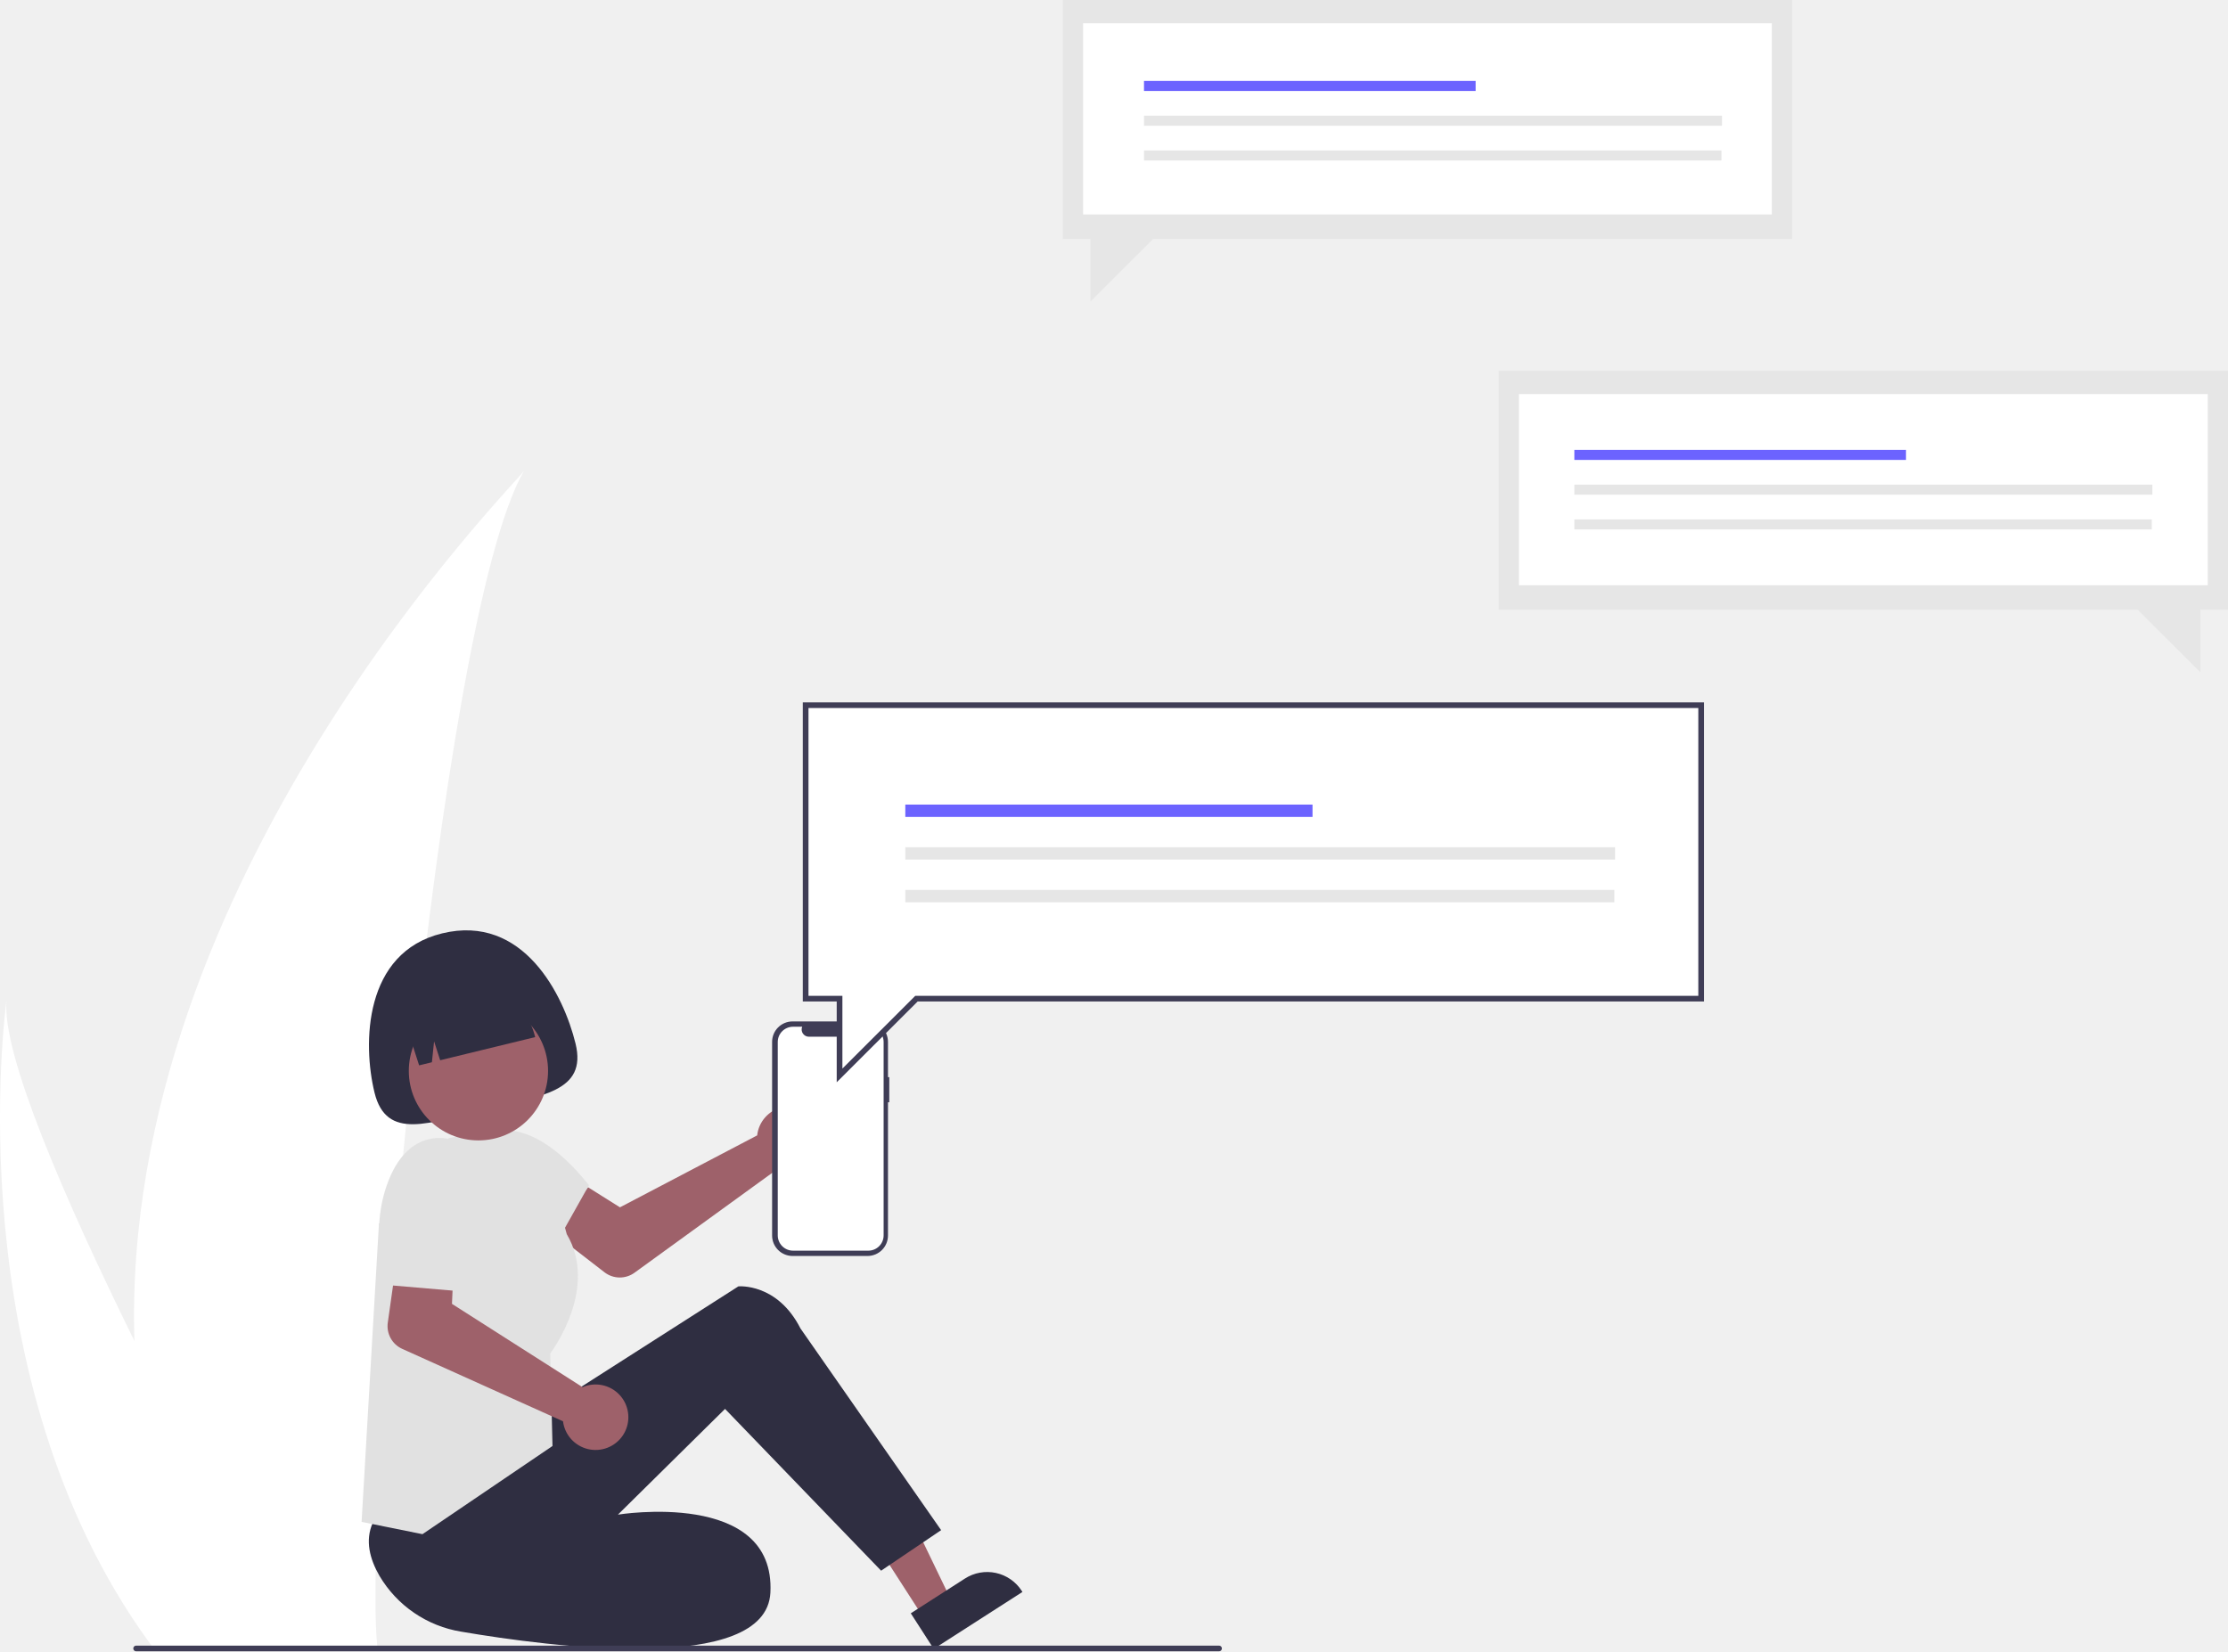
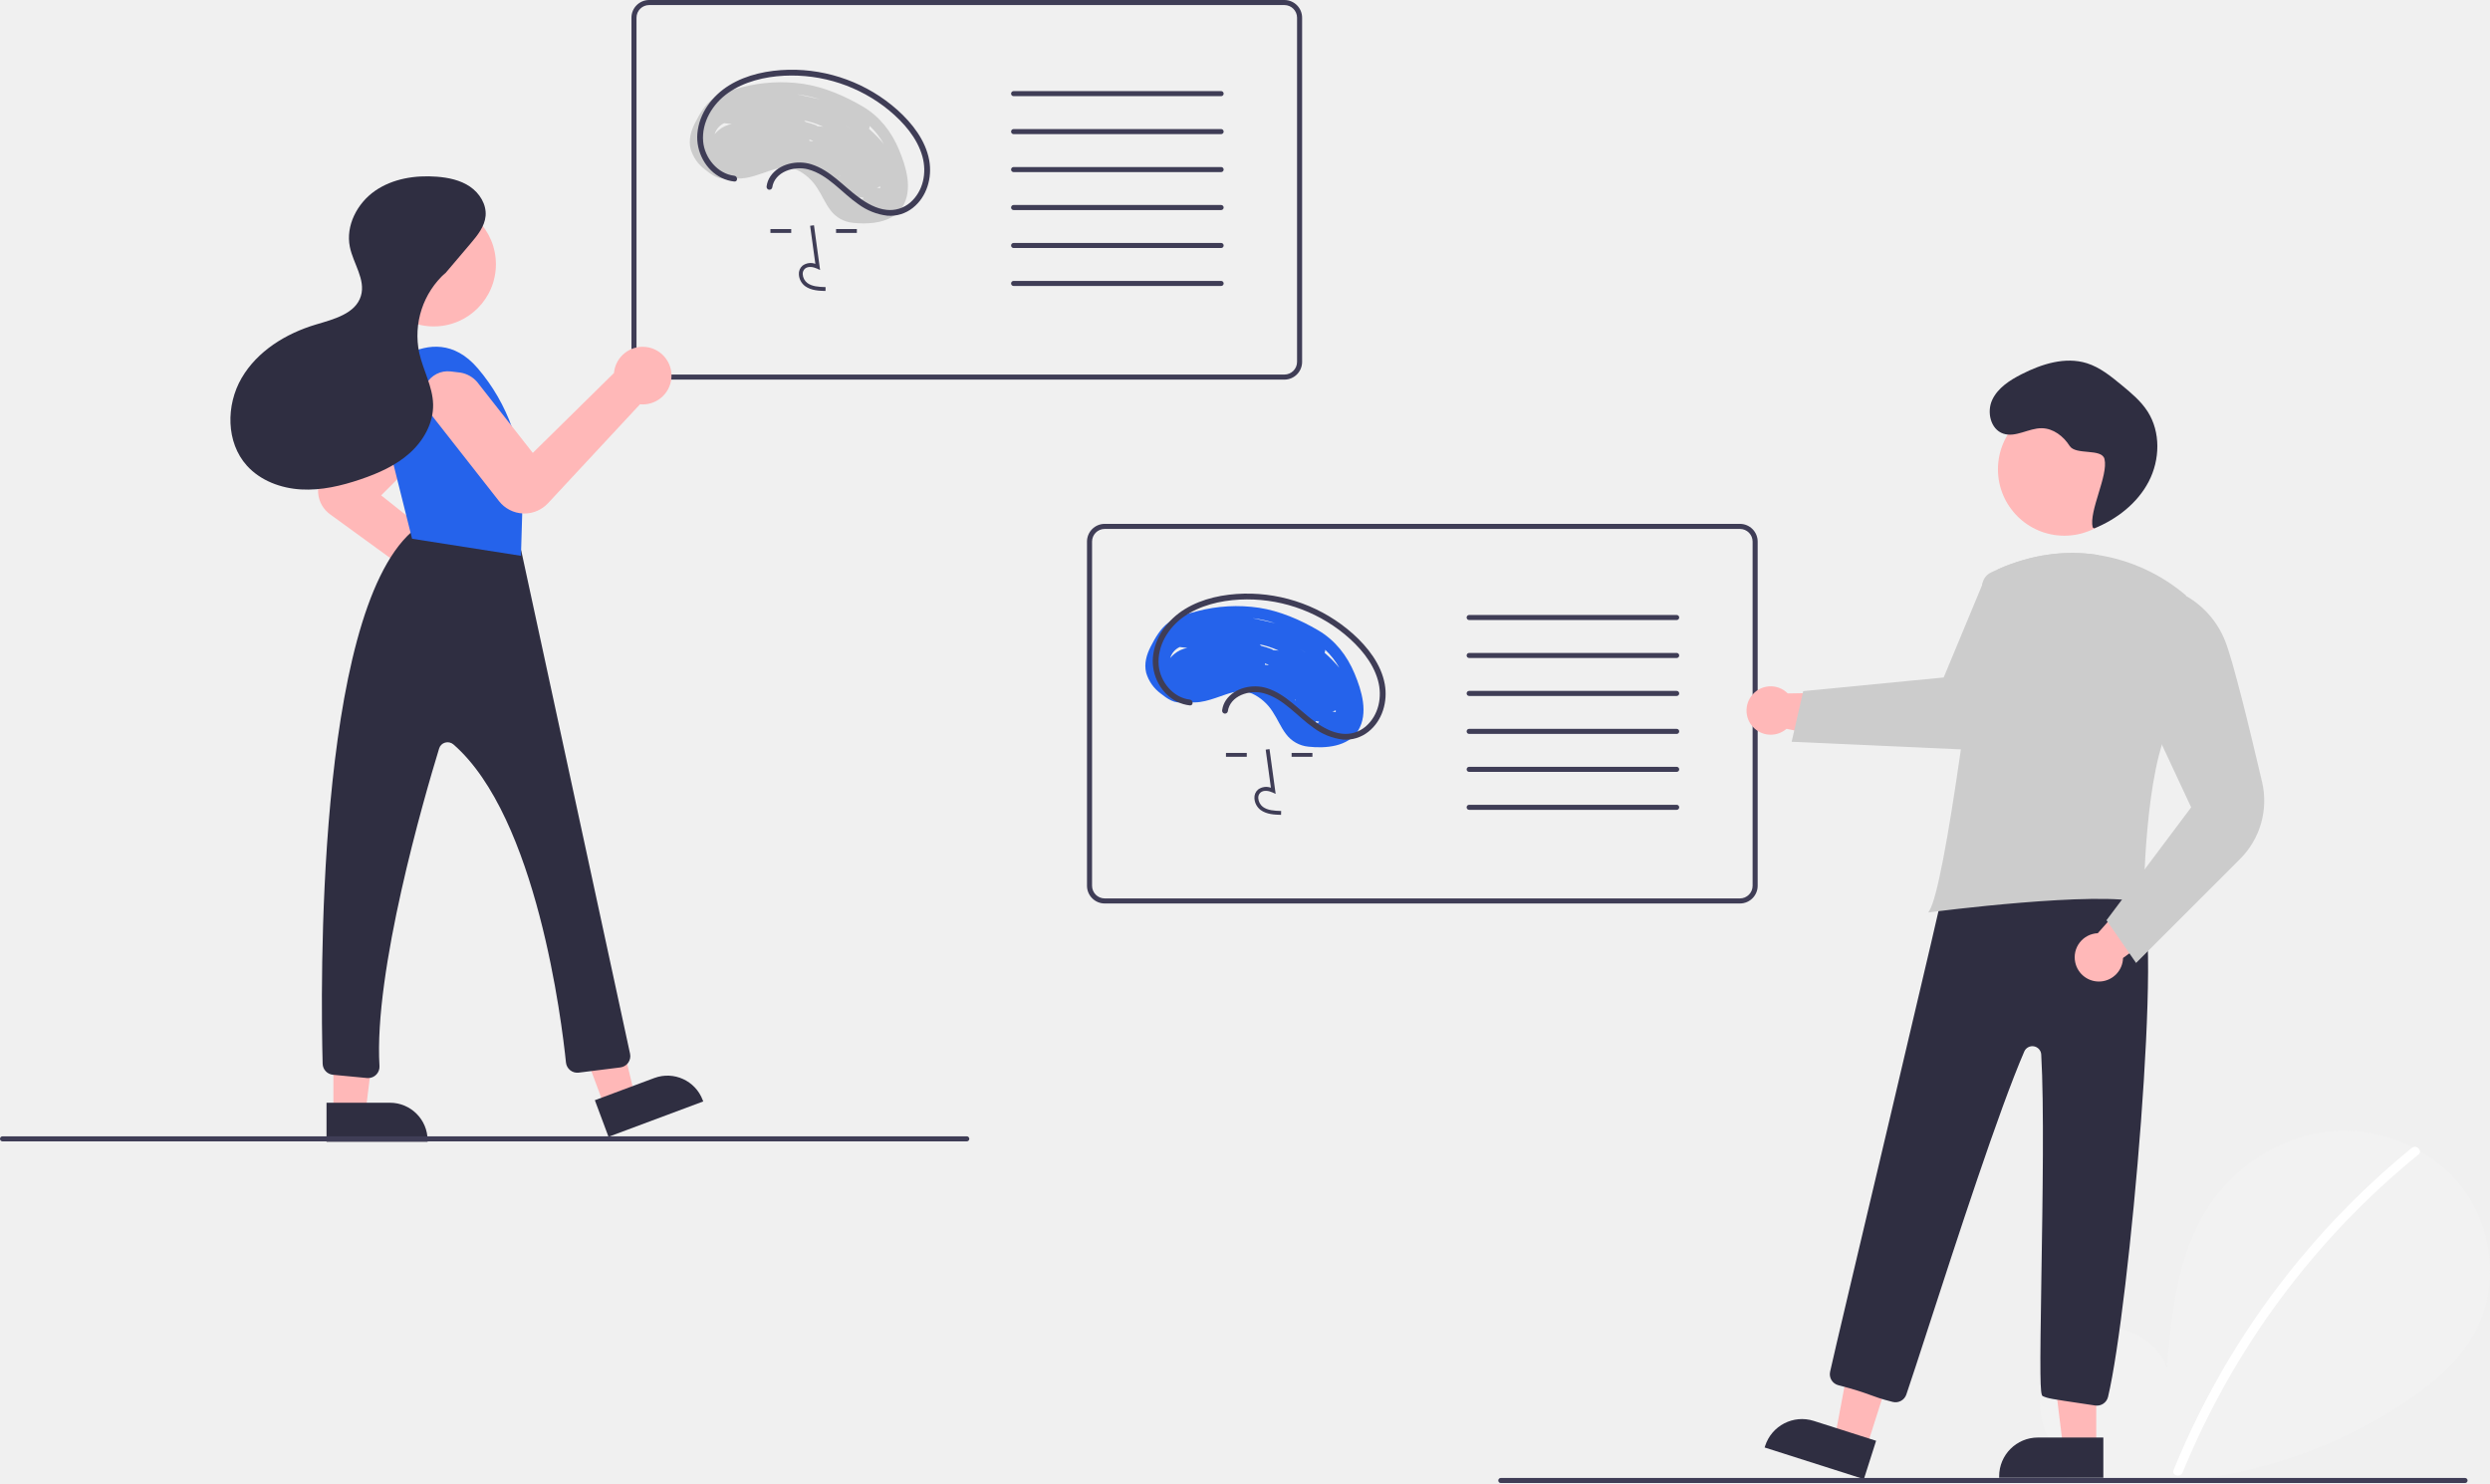
- <svg xmlns="http://www.w3.org/2000/svg" width="545" height="404" viewBox="0 0 545 404" fill="none">
-   <g clip-path="url(#clip0_43_2)">
-     <path d="M32.885 328.094C33.556 353.077 37.748 377.841 45.338 401.656C45.506 402.209 45.693 402.753 45.875 403.306H92.342C92.293 402.81 92.242 402.257 92.194 401.656C89.096 366.095 106.795 152.243 128.153 115.23C126.282 118.233 29.282 215.101 32.885 328.094Z" fill="white" />
-     <path d="M36.372 401.656C36.761 402.209 37.165 402.762 37.579 403.306H72.439C72.175 402.835 71.869 402.283 71.514 401.656C65.755 391.28 48.711 360.255 32.889 328.094C15.893 293.531 0.286 257.658 1.601 244.674C1.193 247.601 -10.573 336.87 36.372 401.656Z" fill="white" />
-     <path d="M185.451 276.536C185.341 276.944 185.263 277.36 185.218 277.78L151.651 295.38L143.856 290.48L134.911 301.257L147.865 311.271C148.911 312.08 150.192 312.529 151.516 312.549C152.839 312.569 154.133 312.16 155.204 311.383L190.103 286.071C191.608 286.696 193.267 286.849 194.861 286.509C196.455 286.169 197.907 285.353 199.025 284.169C200.143 282.985 200.873 281.49 201.119 279.881C201.365 278.273 201.114 276.628 200.4 275.165C199.687 273.702 198.544 272.491 197.124 271.692C195.704 270.894 194.074 270.546 192.451 270.695C190.828 270.844 189.289 271.482 188.039 272.526C186.788 273.569 185.886 274.968 185.451 276.536Z" fill="#9E616A" />
-     <path d="M225.922 395.797L232.653 391.475L219.16 363.501L209.227 369.879L225.922 395.797Z" fill="#9E616A" />
-     <path d="M222.792 394.705L236.047 386.195C238.287 384.757 241.008 384.265 243.611 384.83C246.214 385.394 248.486 386.968 249.926 389.205L250.103 389.479L228.401 403.413L222.792 394.705Z" fill="#2F2E41" />
-     <path d="M128.953 347.745L180.617 314.72C180.617 314.72 190.11 313.805 195.807 325.015L230.215 374.361L215.535 384.279L177.354 344.696L151.153 370.566C151.153 370.566 189.755 364.246 188.45 389.661C187.414 409.83 134.581 402.912 112.817 399.196C108.683 398.523 104.748 396.949 101.292 394.587C97.836 392.225 94.942 389.132 92.818 385.528C90.484 381.486 89.229 376.896 91.189 372.558C96.418 360.988 128.953 347.745 128.953 347.745Z" fill="#2F2E41" />
-     <path d="M103.341 375.345L88.452 372.337L92.695 299.38L109.826 278.43L120.033 276.626C123.076 276.075 126.215 276.685 128.828 278.336C131.441 279.987 133.337 282.558 134.141 285.539L138.64 301.948C146.274 314.851 135.58 329.813 134.594 331.143L135.15 353.771L103.341 375.345Z" fill="#E1E1E1" />
-     <path d="M117.204 281.288L118.149 277.951C118.149 277.951 128.4 270.407 144.065 289.957L136.559 303.316L120.242 302.664L117.204 281.288Z" fill="#E1E1E1" />
-     <path d="M140.787 255.324C143.691 267.21 132.243 268.094 118.663 271.401C105.084 274.708 94.514 279.187 91.61 267.301C88.706 255.414 88.935 233.035 108.146 228.356C128.019 223.516 137.883 243.438 140.787 255.324Z" fill="#2F2E41" />
-     <path d="M117.031 279.007C126.437 279.007 134.062 271.394 134.062 262.003C134.062 252.613 126.437 245 117.031 245C107.625 245 100 252.613 100 262.003C100 271.394 107.625 279.007 117.031 279.007Z" fill="#9E616A" />
-     <path d="M92.514 263.086L99.058 261.492L99.973 252.718L102.522 260.648L105.65 259.886L106.184 254.768L107.671 259.394L130.912 253.734C129.779 249.096 126.847 245.098 122.761 242.618C118.675 240.139 113.77 239.381 109.124 240.513L105.756 241.333C103.456 241.893 101.289 242.9 99.379 244.297C97.468 245.693 95.852 247.451 94.623 249.471C93.393 251.491 92.574 253.733 92.212 256.069C91.85 258.405 91.953 260.789 92.514 263.086Z" fill="#2F2E41" />
-     <path d="M143.707 338.965C143.298 339.071 142.898 339.21 142.51 339.38L110.559 319L110.958 309.812L97.148 307.399L94.859 323.595C94.674 324.903 94.919 326.236 95.558 327.394C96.196 328.551 97.193 329.471 98.4 330.014L137.719 347.726C137.921 349.34 138.611 350.855 139.697 352.068C140.783 353.282 142.213 354.137 143.797 354.519C145.381 354.901 147.044 354.793 148.565 354.208C150.086 353.624 151.392 352.591 152.311 351.247C153.23 349.903 153.717 348.312 153.707 346.685C153.698 345.058 153.193 343.472 152.259 342.139C151.325 340.805 150.006 339.788 148.479 339.221C146.951 338.654 145.287 338.564 143.707 338.965Z" fill="#9E616A" />
-     <path d="M112.41 281.76L110.003 278.73C110.003 278.73 100.334 275.621 95.112 288.654C89.891 301.687 94.786 314.394 94.786 314.394L117.631 316.349L119.262 295.17L112.41 281.76Z" fill="#E1E1E1" />
-     <path d="M366.608 90.715H545V149.184H538.243V164.476L522.926 149.184H366.608V90.715Z" fill="#E6E6E6" />
-     <path d="M540.045 96.409H371.563V143.184H540.045V96.409Z" fill="white" />
-     <path d="M466.231 110.065H385.111V112.523H466.231V110.065Z" fill="#6C63FF" />
-     <path d="M526.496 118.568H385.111V121.025H526.496V118.568Z" fill="#E6E6E6" />
-     <path d="M526.358 127.07H385.111V129.528H526.358V127.07Z" fill="#E6E6E6" />
-     <path d="M438.376 0H259.983V58.469H266.741V73.761L282.057 58.469H438.376V0Z" fill="#E6E6E6" />
-     <path d="M433.421 5.694H264.939V52.469H433.421V5.694Z" fill="white" />
-     <path d="M360.958 19.8H279.839V22.258H360.958V19.8Z" fill="#6C63FF" />
-     <path d="M421.224 28.302H279.839V30.76H421.224V28.302Z" fill="#E6E6E6" />
-     <path d="M421.085 36.805H279.839V39.263H421.085V36.805Z" fill="#E6E6E6" />
-     <path d="M217.528 263.534H217.212V254.896C217.212 254.24 217.082 253.59 216.831 252.983C216.579 252.376 216.21 251.825 215.745 251.361C215.28 250.897 214.728 250.529 214.121 250.277C213.513 250.026 212.862 249.897 212.204 249.897H193.875C193.218 249.897 192.566 250.026 191.959 250.277C191.351 250.529 190.799 250.897 190.334 251.361C189.87 251.825 189.501 252.376 189.249 252.983C188.997 253.59 188.868 254.24 188.868 254.896V302.282C188.868 302.939 188.997 303.589 189.249 304.195C189.501 304.802 189.87 305.353 190.334 305.817C190.799 306.282 191.351 306.65 191.959 306.901C192.566 307.152 193.218 307.282 193.875 307.282H212.204C212.862 307.282 213.513 307.152 214.121 306.901C214.728 306.65 215.28 306.282 215.745 305.817C216.21 305.353 216.579 304.802 216.831 304.195C217.082 303.589 217.212 302.939 217.212 302.282V269.682H217.528V263.534Z" fill="#3F3D56" />
-     <path d="M212.407 251.198H210.014C210.124 251.467 210.166 251.759 210.136 252.048C210.107 252.338 210.006 252.615 209.844 252.857C209.681 253.098 209.462 253.296 209.204 253.433C208.947 253.57 208.66 253.641 208.369 253.641H197.869C197.577 253.641 197.29 253.57 197.033 253.433C196.776 253.296 196.557 253.098 196.394 252.857C196.232 252.615 196.131 252.338 196.101 252.048C196.072 251.759 196.114 251.467 196.224 251.198H193.989C192.997 251.198 192.046 251.591 191.345 252.291C190.644 252.991 190.25 253.941 190.25 254.931V302.248C190.25 302.738 190.346 303.223 190.534 303.676C190.722 304.129 190.998 304.541 191.345 304.887C191.692 305.234 192.104 305.509 192.558 305.697C193.012 305.884 193.498 305.981 193.989 305.981H212.407C212.898 305.981 213.384 305.884 213.838 305.697C214.291 305.509 214.703 305.234 215.051 304.887C215.398 304.541 215.673 304.129 215.861 303.676C216.049 303.223 216.146 302.738 216.146 302.248V254.931C216.146 254.441 216.049 253.955 215.861 253.502C215.673 253.049 215.398 252.638 215.051 252.291C214.703 251.944 214.291 251.669 213.838 251.482C213.384 251.294 212.898 251.198 212.407 251.198Z" fill="white" />
-     <path d="M416.127 172.532H197.07V244.33H205.367V263.107L224.175 244.33H416.127V172.532Z" fill="white" />
-     <path d="M204.672 264.783V245.024H196.375V171.838H416.822V245.024H224.463L204.672 264.783ZM197.765 243.635H206.063V261.431L223.887 243.635H415.432V173.226H197.765L197.765 243.635Z" fill="#3F3D56" />
-     <path d="M321.062 196.846H221.451V199.864H321.062V196.846Z" fill="#6C63FF" />
-     <path d="M395.065 207.286H221.451V210.304H395.065V207.286Z" fill="#E6E6E6" />
-     <path d="M394.895 217.727H221.451V220.745H394.895V217.727Z" fill="#E6E6E6" />
-     <path d="M298.199 404H33.298C33.114 404 32.937 403.927 32.806 403.797C32.676 403.666 32.603 403.49 32.603 403.306C32.603 403.122 32.676 402.945 32.806 402.815C32.937 402.685 33.114 402.612 33.298 402.612H298.199C298.383 402.612 298.56 402.685 298.69 402.815C298.821 402.945 298.894 403.122 298.894 403.306C298.894 403.49 298.821 403.666 298.69 403.797C298.56 403.927 298.383 404 298.199 404Z" fill="#3F3D56" />
-   </g>
-   <defs>
-     <clipPath id="clip0_43_2">
-       <rect width="545" height="404" fill="white" />
-     </clipPath>
-   </defs>
+ <svg xmlns="http://www.w3.org/2000/svg" data-name="Layer 1" width="983.864" height="586.046" viewBox="0 0 983.864 586.046">
+   <path d="M927.306,738.274c-8.993-7.599-14.455-19.602-13.022-31.288s10.305-22.428,21.813-24.91,24.628,4.388,28.123,15.63c1.924-21.674,4.141-44.257,15.664-62.715,10.434-16.713,28.507-28.672,48.093-30.811s40.208,5.941,52.424,21.4,15.206,37.934,6.651,55.682c-6.302,13.075-17.914,22.805-30.079,30.721A194.129,194.129,0,0,1,924.201,741.03" transform="translate(-108.0682 -156.9771)" fill="#f2f2f2" />
+   <path d="M1061.033,610.569a317.625,317.625,0,0,0-44.264,43.954,318.55,318.55,0,0,0-49.856,83.314c-.898,2.2,2.675,3.158,3.562.982A316.759,316.759,0,0,1,1063.645,613.181c1.844-1.502-.783-4.102-2.612-2.612Z" transform="translate(-108.0682 -156.9771)" fill="#fff" />
+   <path d="M591.568,193.977a1.003,1.003,0,0,1-1,1h-.48c-.74-.64-1.46-1.31-2.16-2h2.64A1.003,1.003,0,0,1,591.568,193.977Z" transform="translate(-108.0682 -156.9771)" fill="#f2f2f2" />
+   <path d="M615.568,156.977h-251a7.008,7.008,0,0,0-7,7v136a7.008,7.008,0,0,0,7,7h251a7.008,7.008,0,0,0,7-7v-136A7.008,7.008,0,0,0,615.568,156.977Zm5,143a5.002,5.002,0,0,1-5,5h-251a5.002,5.002,0,0,1-5-5v-136a5.002,5.002,0,0,1,5-5h251a5.002,5.002,0,0,1,5,5Z" transform="translate(-108.0682 -156.9771)" fill="#3f3d56" />
+   <path d="M463.288,216.137c-2.99-7.18-7.64-13.16-14.4-17.12-7.09-4.17-15.2-7.64-23.36-8.89a60.901,60.901,0,0,0-24.48,1.37c-1.04.27-2.12.56-3.2.88a26.398,26.398,0,0,0-7.9,3.5c-.08.05-.16.1-.24.16-3.1,2.28-5.22,6.04-6.96,9.41-1.65,3.23-2.69,6.79-1.79,10.4a15.667,15.667,0,0,0,5.78,8.2c1.93,1.52,4.46,3.44,7.04,3.48a4.847,4.847,0,0,0,1.79-.3,2.418,2.418,0,0,0,.51-.25,12.753,12.753,0,0,0,3.2.53c4.39.2,8.78-1.66,13.29-3.18a22.883,22.883,0,0,1,3.24-.87,12.128,12.128,0,0,1,5.95.2,8.784,8.784,0,0,1,1.05.37,19.201,19.201,0,0,1,8.12,7.19c1.91,2.84,3.17,6.07,5.27,8.8a12.498,12.498,0,0,0,8.85,5c5.24.58,11.82.3,16.33-2.85a11.412,11.412,0,0,0,3.09-3.14c.08-.12.16-.24.23-.36C468.848,231.837,466.128,222.927,463.288,216.137Zm-69.09-10.49c1,.11,2.01.23,3.01.34a11.097,11.097,0,0,0-5.19,2.43,13.668,13.668,0,0,0-1.57,1.57c.02-.04.02-.09.04-.13A6.976,6.976,0,0,1,394.198,205.647Zm60.29,25.4c.18-.04.37-.07.55-.1a1.925,1.925,0,0,0,.8-.32c0,.03.01.07.01.1a3.141,3.141,0,0,0,.03.4c-.05.08-.09.16-.14.24C455.318,231.257,454.908,231.147,454.488,231.047Zm-2.79-24.32a30.18,30.18,0,0,1,5.59,7.16,47.686,47.686,0,0,0-5.83-5.97A3.046,3.046,0,0,0,451.698,206.727Zm-2.43,28.37a1.711,1.711,0,0,0-.19.47c-.27.01-.55.02-.83.02h-.14c-.01-.04-.03-.09-.04-.13-.06-.18-.11-.36-.17-.54C448.358,234.977,448.808,235.037,449.268,235.097Zm-21.38-22.43a3.072,3.072,0,0,0,.02-.61,1.696,1.696,0,0,0,.75.32c.03.01.07.01.1.02.19.11.37.21.56.32l-.06.09C428.798,212.757,428.338,212.717,427.888,212.667Zm15.84-4.98h-.03c-.66-.41-1.32-.82-1.99-1.21C442.388,206.857,443.068,207.267,443.728,207.687Zm-3.68,18.74a1.508,1.508,0,0,0-.26.35c-.05-.07-.09-.13-.14-.2A1.563,1.563,0,0,1,440.048,226.427Zm-8.96-19.59a3.059,3.059,0,0,0-.73-.43,31.202,31.202,0,0,0-3.95-1.23c-.2-.19-.4-.38-.59-.58a30.612,30.612,0,0,1,3.36.85,38.583,38.583,0,0,1,4.15,1.6C432.578,206.967,431.838,206.897,431.088,206.837Zm-7.62-12.54a47.069,47.069,0,0,1,8.47,1.94c-.28-.07-.56-.13-.84-.2-2.65-.6-5.35-1.24-8.07-1.79C423.178,194.267,423.318,194.277,423.468,194.297Z" transform="translate(-108.0682 -156.9771)" fill="#ccc" />
+   <path d="M434.241,271.954c-2.522-.07-5.661-.159-8.078-1.924a6.204,6.204,0,0,1-2.441-4.633,4.173,4.173,0,0,1,1.419-3.427,5.385,5.385,0,0,1,5.094-.733l-2.059-15.048,1.512-.207,2.421,17.69-1.262-.579c-1.463-.671-3.472-1.012-4.721.042a2.68,2.68,0,0,0-.879,2.208,4.689,4.689,0,0,0,1.816,3.454c1.881,1.374,4.383,1.552,7.221,1.631Z" transform="translate(-108.0682 -156.9771)" fill="#3f3d56" />
+   <rect x="304.416" y="90.509" width="8.217" height="1.526" fill="#3f3d56" />
+   <rect x="330.352" y="90.509" width="8.217" height="1.526" fill="#3f3d56" />
+   <path d="M398.208,226.419c-6.617-.755-11.742-7.095-12.305-13.527-.67-7.653,3.787-14.921,9.902-19.216,6.394-4.491,14.361-6.366,22.069-6.779a60.652,60.652,0,0,1,41.459,13.665c5.776,4.797,11.17,10.908,13.214,18.288,1.775,6.41.331,13.672-4.825,18.161a12.187,12.187,0,0,1-9.352,2.879c-4-.415-7.691-2.519-10.886-4.842-6.215-4.519-11.317-10.813-18.888-13.175-5.552-1.731-12.756-.207-16.149,4.813a9.138,9.138,0,0,0-1.459,3.828,1.185,1.185,0,0,0,.799,1.408,1.151,1.151,0,0,0,1.408-.799c.891-6.323,8.666-8.683,14.122-7.239,7.955,2.106,13.296,9.204,19.822,13.715a24.088,24.088,0,0,0,11.544,4.608,14.334,14.334,0,0,0,10.072-3.094c5.576-4.403,7.708-11.976,6.475-18.794-1.428-7.896-6.742-14.663-12.573-19.902a62.893,62.893,0,0,0-42.981-15.878c-8.066.185-16.482,1.85-23.431,6.114-6.74,4.135-11.95,11.053-12.631,19.095-.599,7.078,3.198,14.482,9.717,17.583a15.218,15.218,0,0,0,4.876,1.376c1.461.167,1.449-2.123,0-2.288Z" transform="translate(-108.0682 -156.9771)" fill="#3f3d56" />
+   <path d="M591.568,193.977a1.003,1.003,0,0,1-1,1h-82a1,1,0,0,1,0-2h82A1.003,1.003,0,0,1,591.568,193.977Z" transform="translate(-108.0682 -156.9771)" fill="#3f3d56" />
+   <path d="M590.568,209.977h-82a1,1,0,0,1,0-2h82a1,1,0,0,1,0,2Z" transform="translate(-108.0682 -156.9771)" fill="#3f3d56" />
+   <path d="M590.568,224.977h-82a1,1,0,0,1,0-2h82a1,1,0,0,1,0,2Z" transform="translate(-108.0682 -156.9771)" fill="#3f3d56" />
+   <path d="M590.568,239.977h-82a1,1,0,0,1,0-2h82a1,1,0,0,1,0,2Z" transform="translate(-108.0682 -156.9771)" fill="#3f3d56" />
+   <path d="M590.568,254.977h-82a1,1,0,0,1,0-2h82a1,1,0,0,1,0,2Z" transform="translate(-108.0682 -156.9771)" fill="#3f3d56" />
+   <path d="M590.568,269.977h-82a1,1,0,0,1,0-2h82a1,1,0,0,1,0,2Z" transform="translate(-108.0682 -156.9771)" fill="#3f3d56" />
+   <path d="M294.199,403.532a11.251,11.251,0,0,1-7.551-2.881,11.409,11.409,0,0,1-3.811-8.199L238.461,360.178a11.456,11.456,0,0,1-1.363-17.366L270.137,309.774a9.734,9.734,0,0,1,16.618,6.883,22.143,22.143,0,0,1-5.641,13.619L258.681,352.709l35.209,28.065c.108-.007.217-.013.327-.013a11.387,11.387,0,0,1,1.304,22.698A11.955,11.955,0,0,1,294.199,403.532Z" transform="translate(-108.0682 -156.9771)" fill="#ffb8b8" />
+   <polygon points="238.863 437.183 250.77 432.738 239.291 384.695 221.717 391.256 238.863 437.183" fill="#ffb8b8" />
+   <path d="M344.547,584.238H384.492a0,0,0,0,1,0,0v15.433a0,0,0,0,1,0,0H359.434a14.887,14.887,0,0,1-14.887-14.887v-.547A0,0,0,0,1,344.547,584.238Z" transform="translate(804.9836 862.0574) rotate(159.5281)" fill="#2f2e41" />
+   <polygon points="131.741 439.363 144.451 439.363 150.497 390.339 131.739 390.34 131.741 439.363" fill="#ffb8b8" />
+   <path d="M237.086,592.708h39.945a0,0,0,0,1,0,0v15.433a0,0,0,0,1,0,0H251.972a14.887,14.887,0,0,1-14.887-14.887v-.547A0,0,0,0,1,237.086,592.708Z" transform="translate(406.0757 1043.861) rotate(179.9974)" fill="#2f2e41" />
+   <path d="M253.527,582.963q-.214,0-.429-.021l-13.473-1.283a4.501,4.501,0,0,1-4.072-4.353C234.776,548.13,232.817,400.877,270.711,367.133a4.387,4.387,0,0,1,2.339-1.057v-0c6.864-.941,30.02-3.248,39.822,6.611a4.591,4.591,0,0,1,1.241,2.265l42.908,198.388a4.5,4.5,0,0,1-3.84,5.417l-16.451,2.056a4.494,4.494,0,0,1-5.034-3.998c-1.637-15.947-11.473-96.95-44.436-125.663a3.546,3.546,0,0,0-3.316-.746,3.418,3.418,0,0,0-2.365,2.327c-6.102,19.966-25.835,88.021-23.568,125.461a4.492,4.492,0,0,1-4.484,4.769Z" transform="translate(-108.0682 -156.9771)" fill="#2f2e41" />
+   <circle cx="171.388" cy="104.421" r="24.561" fill="#ffb8b8" />
+   <path d="M255.34,307.654s22.808-26.954,41.468-5.184v0a74.113,74.113,0,0,1,17.809,50.432l-.704,23.693-43.023-6.739Z" transform="translate(-108.0682 -156.9771)" fill="#2563eb" />
+   <path d="M315.276,359.883q-.268,0-.538-.011a12.713,12.713,0,0,1-9.481-4.862l-27.916-35.593a9.735,9.735,0,0,1,8.828-15.672l3.93.475a11.157,11.157,0,0,1,6.47,3.645l22.021,28.077,32.087-31.586c.006-.108.013-.217.026-.326a11.386,11.386,0,1,1,10.242,12.7l-36.353,39.092A12.71,12.71,0,0,1,315.276,359.883Z" transform="translate(-108.0682 -156.9771)" fill="#ffb8b8" />
+   <path d="M283.438,265.647l10.552-12.432c2.719-3.204,5.564-6.693,5.949-10.878.422-4.587-2.369-9.046-6.183-11.629s-8.499-3.555-13.091-3.911c-8.518-.661-17.482.746-24.484,5.641s-11.584,13.733-9.876,22.104c1.344,6.592,6.298,12.906,4.373,19.352-2.107,7.053-10.747,9.217-17.801,11.32-11.84,3.53-23.146,10.48-29.352,21.164s-6.178,25.417,2.094,34.595c5.356,5.943,13.434,8.948,21.422,9.401s15.938-1.429,23.514-4.002c6.977-2.37,13.878-5.418,19.37-10.329s9.449-11.939,9.278-19.306c-.163-7.02-3.924-13.414-5.468-20.264a33.255,33.255,0,0,1,10.395-31.73" transform="translate(-108.0682 -156.9771)" fill="#2f2e41" />
+   <path d="M795.568,513.977h-251a7.008,7.008,0,0,1-7-7v-136a7.008,7.008,0,0,1,7-7h251a7.008,7.008,0,0,1,7,7v136A7.008,7.008,0,0,1,795.568,513.977Zm-251-148a5.006,5.006,0,0,0-5,5v136a5.006,5.006,0,0,0,5,5h251a5.006,5.006,0,0,0,5-5v-136a5.006,5.006,0,0,0-5-5Z" transform="translate(-108.0682 -156.9771)" fill="#3f3d56" />
+   <path d="M643.293,423.134c-2.996-7.172-7.649-13.154-14.403-17.12-7.096-4.166-15.197-7.635-23.358-8.887a60.934,60.934,0,0,0-24.483,1.37c-3.849.997-8.091,2.155-11.337,4.541-3.103,2.281-5.229,6.035-6.959,9.406-1.658,3.23-2.691,6.787-1.794,10.405a15.65,15.65,0,0,0,5.784,8.2c2.362,1.866,5.666,4.337,8.826,3.18a2.462,2.462,0,0,0,.51-.258c5.457,1.66,10.883-.754,16.485-2.645,3.404-1.149,6.828-1.73,10.247-.296a19.194,19.194,0,0,1,8.12,7.181c1.912,2.846,3.17,6.078,5.268,8.806a12.514,12.514,0,0,0,8.845,4.995c6.769.757,15.752.06,19.652-6.349C648.851,438.836,646.132,429.931,643.293,423.134Zm-69.093-10.488q1.506.171,3.012.341a11.137,11.137,0,0,0-5.191,2.434,13.224,13.224,0,0,0-1.569,1.568c.014-.046.022-.089.037-.136A7.005,7.005,0,0,1,574.199,412.646Zm33.704,6.411a1.723,1.723,0,0,0,.757.323c.032.005.064.011.096.017q.28.161.562.318c-.021.029-.037.062-.057.092-.459-.047-.918-.093-1.377-.139A2.416,2.416,0,0,0,607.904,419.057Zm12.149,14.367a2.011,2.011,0,0,0-.267.352q-.068-.098-.135-.196A1.33,1.33,0,0,1,620.053,433.423Zm7.847,8.492q.682.09,1.365.179a1.724,1.724,0,0,0-.185.473c-.322.011-.647.016-.973.017Zm6.59-3.873.549-.094a1.999,1.999,0,0,0,.803-.319c.001.032.004.065.005.097.004.11.014.246.028.402-.045.079-.09.157-.138.234Q635.112,438.203,634.489,438.043ZM611.088,413.842a2.621,2.621,0,0,0-.731-.43,31.61,31.61,0,0,0-3.951-1.236q-.302-.283-.589-.582a31.808,31.808,0,0,1,3.357.854,39.087,39.087,0,0,1,4.154,1.598Q612.207,413.921,611.088,413.842Zm12.606.845q-.987-.617-1.986-1.211,1.024.577,2.019,1.21ZM637.286,420.89a47.422,47.422,0,0,0-5.83-5.971,2.903,2.903,0,0,0,.241-1.19A29.961,29.961,0,0,1,637.286,420.89ZM611.937,403.232c-.279-.064-.557-.129-.836-.192-2.65-.598-5.349-1.243-8.073-1.789.146.017.292.031.438.05A47.032,47.032,0,0,1,611.937,403.232Z" transform="translate(-108.0682 -156.9771)" fill="#2563eb" />
+   <path d="M614.241,478.954c-2.522-.07-5.661-.159-8.078-1.924a6.204,6.204,0,0,1-2.441-4.633,4.173,4.173,0,0,1,1.419-3.427,5.385,5.385,0,0,1,5.094-.733l-2.059-15.048,1.512-.207,2.421,17.69-1.262-.579c-1.463-.671-3.472-1.012-4.721.042a2.68,2.68,0,0,0-.879,2.208,4.689,4.689,0,0,0,1.816,3.454c1.881,1.374,4.383,1.552,7.221,1.631Z" transform="translate(-108.0682 -156.9771)" fill="#3f3d56" />
+   <rect x="484.416" y="297.509" width="8.217" height="1.526" fill="#3f3d56" />
+   <rect x="510.352" y="297.509" width="8.217" height="1.526" fill="#3f3d56" />
+   <path d="M578.208,433.419c-6.617-.755-11.742-7.095-12.305-13.527-.67-7.653,3.787-14.921,9.902-19.216,6.394-4.491,14.361-6.366,22.069-6.779a60.652,60.652,0,0,1,41.459,13.665c5.776,4.797,11.17,10.908,13.214,18.288,1.775,6.41.331,13.672-4.825,18.161a12.187,12.187,0,0,1-9.352,2.879c-4-.415-7.691-2.519-10.886-4.842-6.215-4.519-11.317-10.813-18.888-13.175-5.552-1.731-12.756-.207-16.149,4.813a9.138,9.138,0,0,0-1.459,3.828,1.185,1.185,0,0,0,.799,1.408,1.151,1.151,0,0,0,1.408-.799c.891-6.323,8.666-8.683,14.122-7.239,7.955,2.106,13.296,9.204,19.822,13.715a24.088,24.088,0,0,0,11.544,4.608,14.334,14.334,0,0,0,10.072-3.094c5.576-4.403,7.708-11.976,6.475-18.794-1.428-7.896-6.742-14.663-12.573-19.902a62.893,62.893,0,0,0-42.981-15.878c-8.066.185-16.482,1.85-23.431,6.114-6.74,4.135-11.95,11.053-12.631,19.095-.599,7.078,3.198,14.482,9.717,17.583a15.218,15.218,0,0,0,4.876,1.376c1.461.167,1.449-2.123,0-2.288Z" transform="translate(-108.0682 -156.9771)" fill="#3f3d56" />
+   <path d="M770.568,401.977h-82a1,1,0,0,1,0-2h82a1,1,0,0,1,0,2Z" transform="translate(-108.0682 -156.9771)" fill="#3f3d56" />
+   <path d="M770.568,416.977h-82a1,1,0,0,1,0-2h82a1,1,0,0,1,0,2Z" transform="translate(-108.0682 -156.9771)" fill="#3f3d56" />
+   <path d="M770.568,431.977h-82a1,1,0,0,1,0-2h82a1,1,0,0,1,0,2Z" transform="translate(-108.0682 -156.9771)" fill="#3f3d56" />
+   <path d="M770.568,446.977h-82a1,1,0,0,1,0-2h82a1,1,0,0,1,0,2Z" transform="translate(-108.0682 -156.9771)" fill="#3f3d56" />
+   <path d="M770.568,461.977h-82a1,1,0,0,1,0-2h82a1,1,0,0,1,0,2Z" transform="translate(-108.0682 -156.9771)" fill="#3f3d56" />
+   <path d="M770.568,476.977h-82a1,1,0,0,1,0-2h82a1,1,0,0,1,0,2Z" transform="translate(-108.0682 -156.9771)" fill="#3f3d56" />
+   <circle cx="815.686" cy="185.437" r="26.239" fill="#ffb8b8" />
+   <polygon points="737.487 572.021 725.009 568.044 734.412 518.019 752.829 523.889 737.487 572.021" fill="#ffb8b8" />
+   <path d="M822.069,719.66h25.854a0,0,0,0,1,0,0v15.904a0,0,0,0,1,0,0H806.76a0,0,0,0,1,0,0v-.595A15.309,15.309,0,0,1,822.069,719.66Z" transform="matrix(0.95277, 0.30368, -0.30368, 0.95277, 151.9687, -373.8644)" fill="#2f2e41" />
+   <polygon points="828.277 571.762 815.179 571.762 808.946 521.244 828.277 521.244 828.277 571.762" fill="#ffb8b8" />
+   <path d="M805.229,568.02h25.854a0,0,0,0,1,0,0v15.904a0,0,0,0,1,0,0H789.92a0,0,0,0,1,0,0v-.595A15.309,15.309,0,0,1,805.229,568.02Z" fill="#2f2e41" />
+   <path d="M935.961,712.345l-4.42-.66c-13.407-1.998-14.21-2.117-16.338-3.052-1.087-.478-1.163-7.693-.511-48.256.479-29.774,1.075-66.83-.083-86.723a3.499,3.499,0,0,0-6.703-1.181c-9.976,23.037-26.712,74.59-37.787,108.704-3.852,11.867-6.895,21.239-8.82,26.857a4.524,4.524,0,0,1-5.354,2.898c-9.114-2.278-8.505-3.247-21.486-6.604a4.489,4.489,0,0,1-3.282-5.282c2.348-11.072,45.314-190.6,48.603-207.666a4.502,4.502,0,0,1,5.305-3.572c9.674,1.949,15.559,4.017,25.119,6.017,10.315,2.158,20.982,4.389,31.386,6.472h0a4.463,4.463,0,0,1,2.619,1.605c2.574,3.251,6.392,5.077,10.434,7.009,2.725,1.303-3.45,1.185-1.077,3.064,9.61,7.607-4.209,162.088-12.56,196.978a4.515,4.515,0,0,1-5.047,3.391Z" transform="translate(-108.0682 -156.9771)" fill="#2f2e41" />
+   <path d="M928.052,537.257a9.497,9.497,0,0,1,8.896-11.53l21.208-23.938,13.17,15.91-24.389,17.817a9.549,9.549,0,0,1-18.885,1.74Z" transform="translate(-108.0682 -156.9771)" fill="#ffb8b8" />
+   <path d="M934.938,365.374c-1.532-6.5,6.212-20.487,4.68-26.987-1.037-4.402-11.389-1.41-13.804-5.233s-6.462-6.921-10.984-6.972c-5.198-.058-10.313,3.797-15.237,2.131-4.979-1.685-6.57-8.503-4.369-13.276s6.943-7.814,11.627-10.198c7.978-4.058,17.266-7.022,25.805-4.337,5.161,1.623,9.477,5.14,13.653,8.58,3.807,3.136,7.678,6.342,10.339,10.495,5.213,8.135,4.899,19.096.444,27.669s-12.573,14.865-21.519,18.517" transform="translate(-108.0682 -156.9771)" fill="#2f2e41" />
+   <path d="M870.509,516.64c2.832-4.731,7.132-26.897,12.434-64.104,3.61-25.399,6.755-51.206,8.316-64.389a6.339,6.339,0,0,1,3.56-5.001q1.519-.733,3.02-1.388c12.923-5.621,26.02-7.483,38.924-5.536a70.619,70.619,0,0,1,34.919,15.911l.117.111.03.158c.056.293,5.476,29.498-5.625,49.229-10.948,19.469-11.076,71.026-11.076,71.545v.663l-.637-.182c-17.032-4.867-82.825,3.647-83.488,3.734l-1.024.134Z" transform="translate(-108.0682 -156.9771)" fill="#ccc" />
+   <path d="M940.4,520.596l33.457-44.609-17.252-36.97,1.253-43.846,14.144-2.613.15.075a35.606,35.606,0,0,1,15.128,17.625c3.142,7.855,9.659,34.581,14.573,55.618a32.501,32.501,0,0,1-8.723,30.558l-41.042,41.043Z" transform="translate(-108.0682 -156.9771)" fill="#ccc" />
+   <path d="M799.946,432.188a9.497,9.497,0,0,1,14.513-1.211l31.977-.492-2.861,20.455-29.605-5.985a9.549,9.549,0,0,1-14.024-12.767Z" transform="translate(-108.0682 -156.9771)" fill="#ffb8b8" />
+   <path d="M815.997,450.08l4.574-20.016,55.5-5.396,15.215-36.592.445-1.081,5.98-5.157.127-.08c12.923-5.621,26.019-7.483,38.925-5.536l.453.069-.029.457a36.048,36.048,0,0,1-3.539,13.486c-5.741,11.908-41.064,62.529-41.42,63.039l-.157.226Z" transform="translate(-108.0682 -156.9771)" fill="#ccc" />
+   <path d="M1082.068,742.977h-381a1,1,0,0,1,0-2h381a1,1,0,0,1,0,2Z" transform="translate(-108.0682 -156.9771)" fill="#3f3d56" />
+   <path d="M490.068,607.977h-381a1,1,0,1,1,0-2h381a1,1,0,0,1,0,2Z" transform="translate(-108.0682 -156.9771)" fill="#3f3d56" />
</svg>
